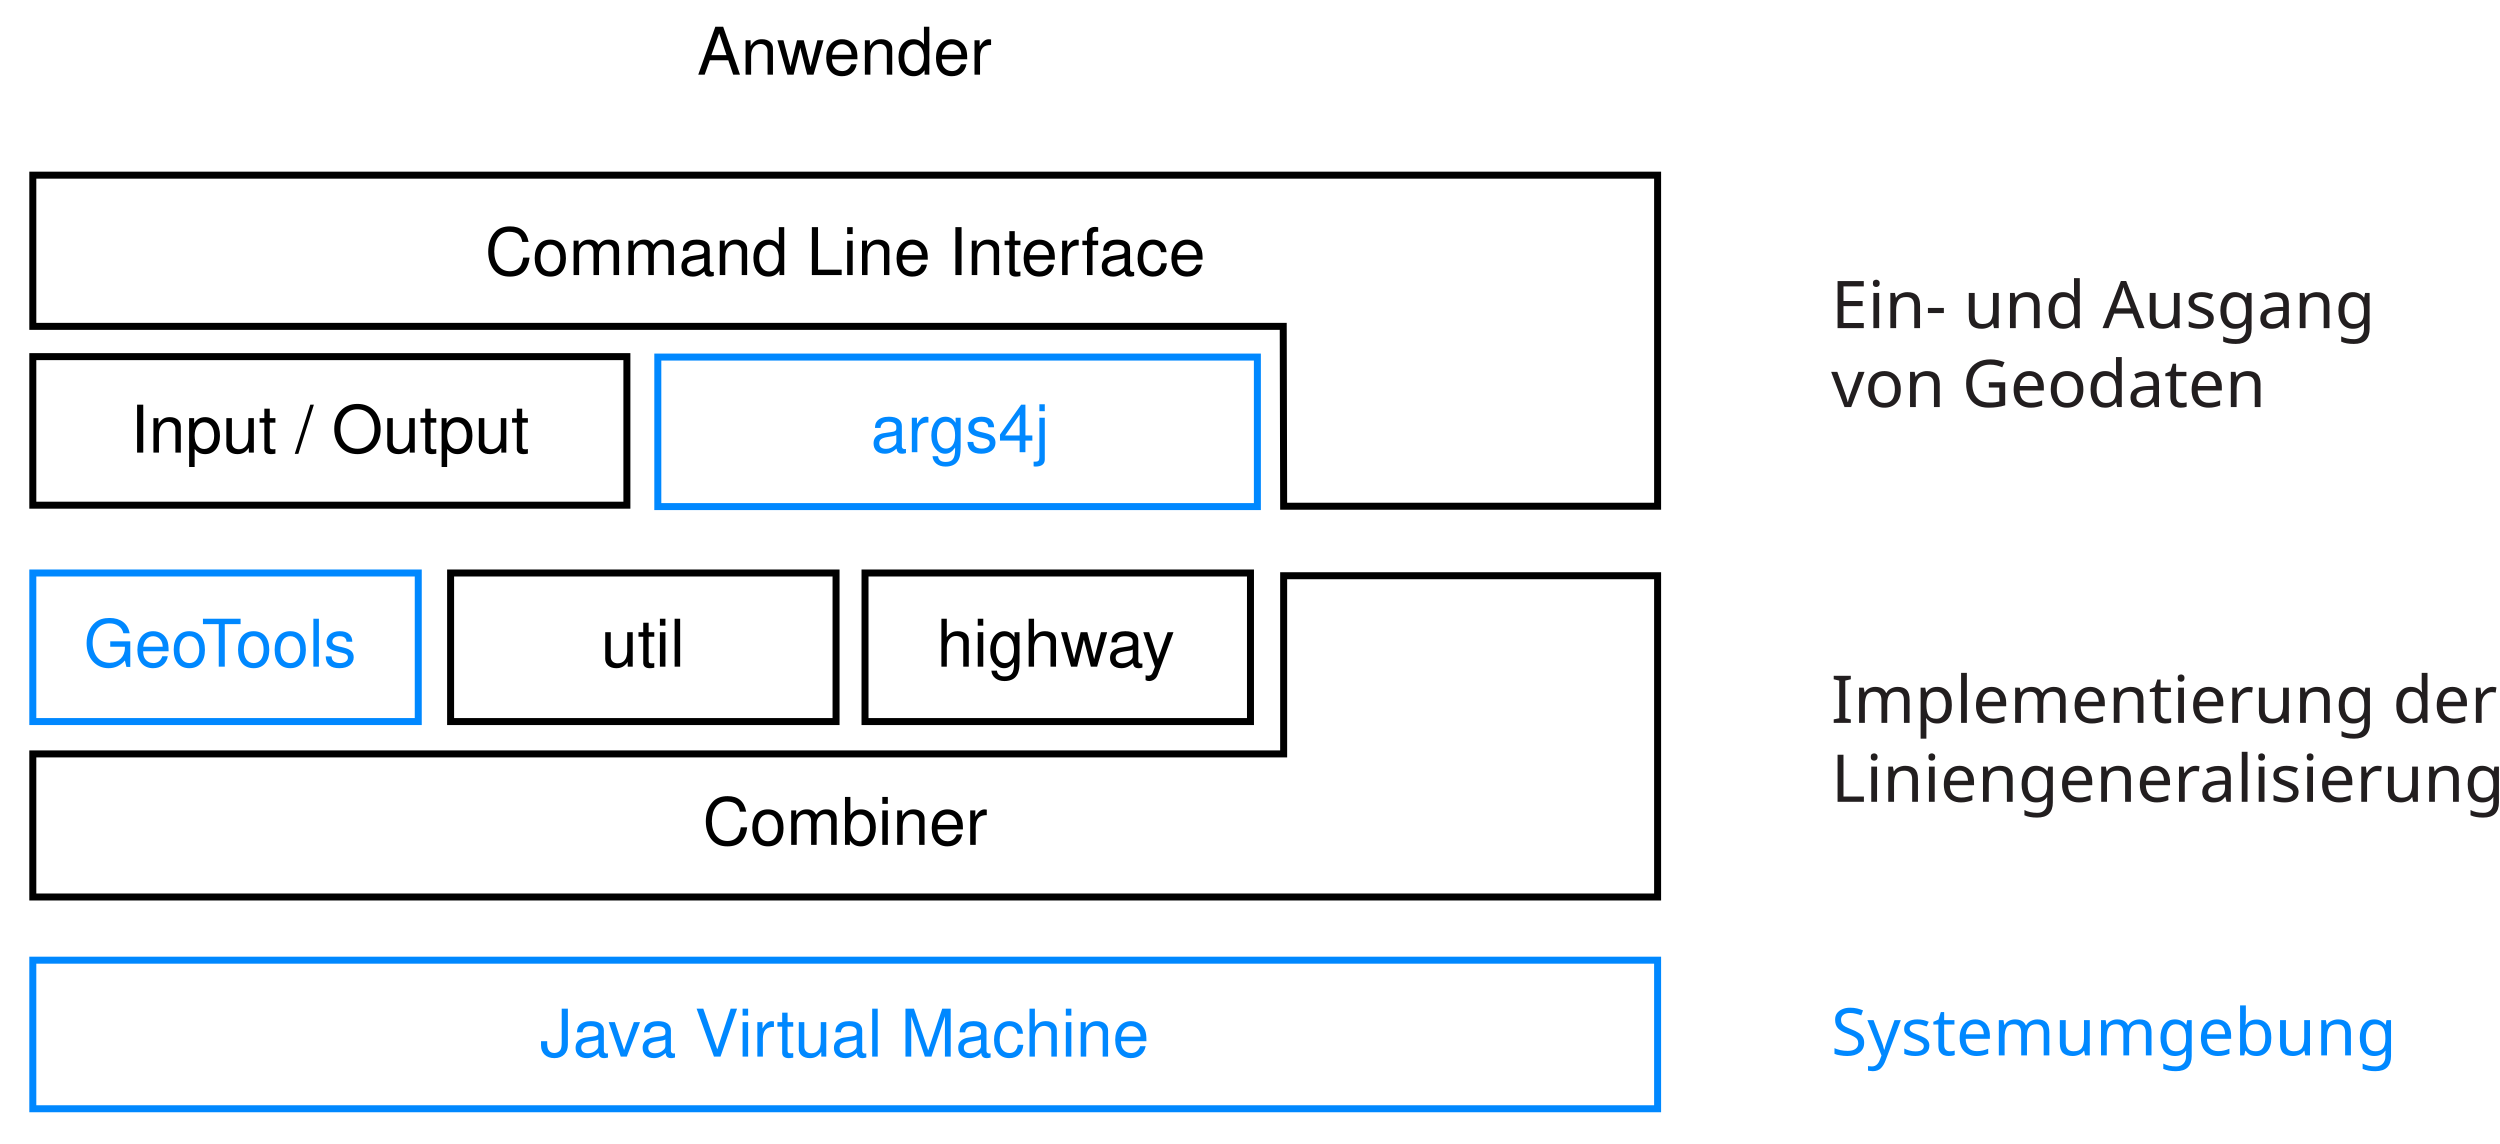
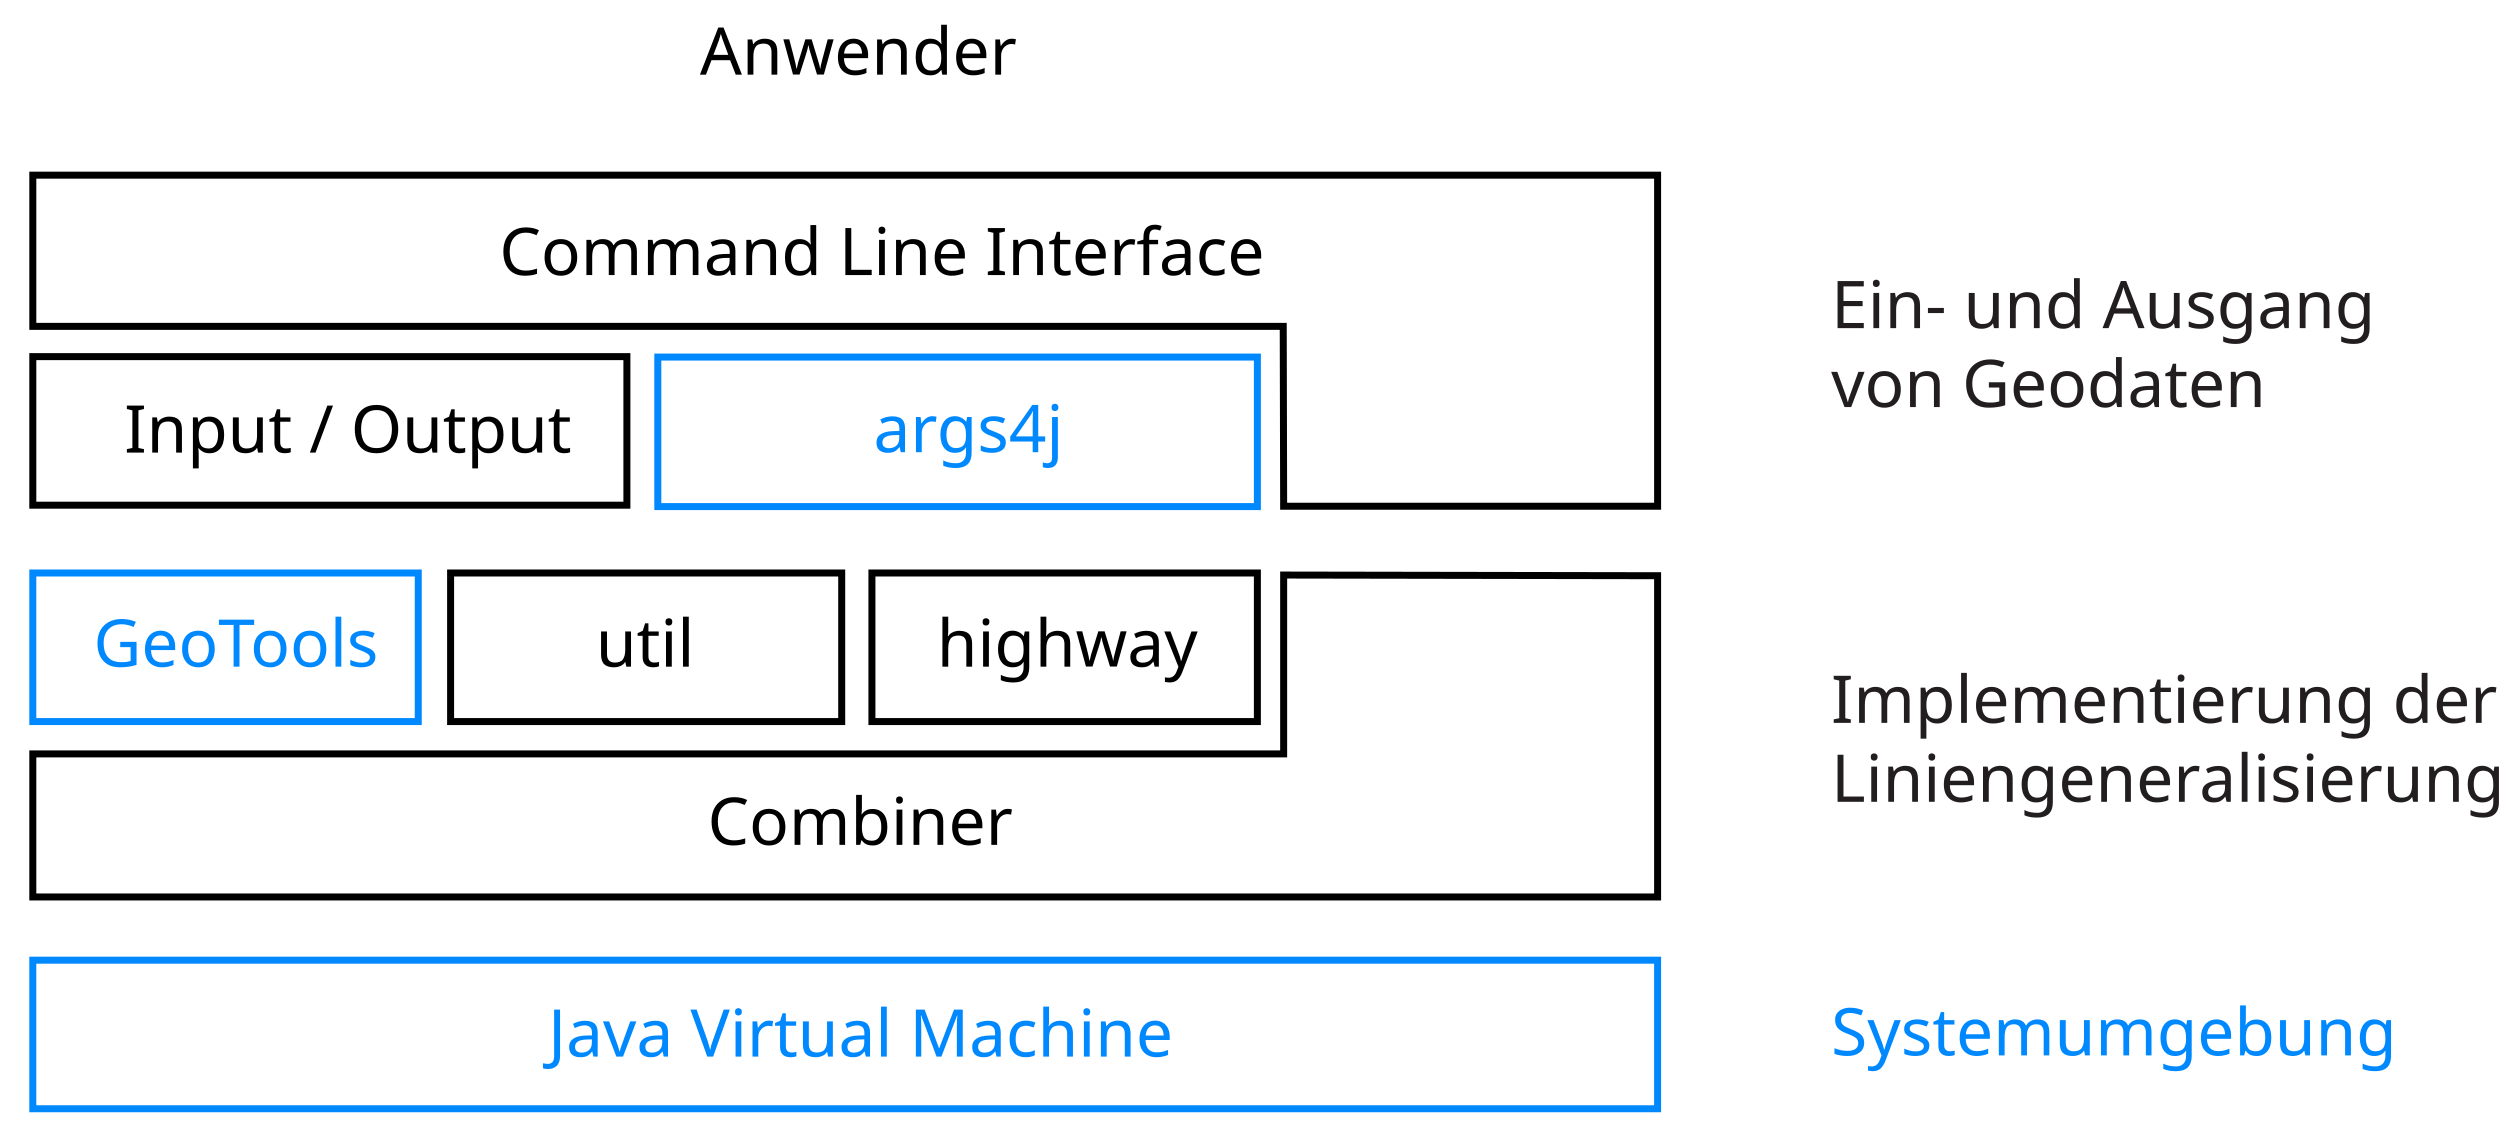
<svg xmlns="http://www.w3.org/2000/svg" version="1.1" id="Layer_1" x="0px" y="0px" width="304px" height="139px" viewBox="0 0 304 139" style="enable-background:new 0 0 304 139;" xml:space="preserve">
  <g id="Layer_2">
    <g>
-       <path d="M201.139,70.434v38.215H4.415V92.101h151.251h0.851V91.25l0-20.816H201.139 M201.989,69.583h-46.322l0,21.667H3.564    v18.249h198.425V69.583L201.989,69.583z" />
+       <path d="M156.518,70.352l44.621,0.08v38.217H4.415V92.101h151.251h0.851V91.25L156.518,70.352 M155.667,69.5l0,21.75H3.564v18.249    h198.425V69.583L155.667,69.5L155.667,69.5z" />
    </g>
    <g>
      <path style="fill:#0088FF;" d="M201.139,117.184v17.215H4.415v-17.215H201.139 M201.989,116.333H3.564v18.916h198.425V116.333    L201.989,116.333z" />
    </g>
    <g>
      <path d="M201.139,21.724v39.407h-44.623l-0.048-21.025l-0.002-0.849h-0.849l-151.202,0V21.724H201.139 M201.989,20.873H3.564    v19.235l152.053,0l0.05,21.874h46.322V20.873L201.989,20.873z" />
    </g>
-     <text transform="matrix(1 0 0 1 65.6479 128.4824)" style="fill:#0088FF; font-family:'Helvetica'; font-size:8;">Java Virtual Machine</text>
-     <text transform="matrix(1 0 0 1 84.7651 9.082)" style="font-family:'Helvetica'; font-size:8;">Anwender</text>
+     <text transform="matrix(1 0 0 1 66.6494 128.4824)" style="fill:#0088FF; font-family:'CisalpinLTStd-Regular'; font-size:8;">Java Virtual Machine</text>
+     <text transform="matrix(1 0 0 1 85.1089 9.082)" style="font-family:'CisalpinLTStd-Regular'; font-size:8;">Anwender</text>
    <g>
      <path style="fill:#0088FF;" d="M50.435,70.102v17.215H4.415V70.102H50.435 M51.286,69.251H3.564v18.916h47.721V69.251    L51.286,69.251z" />
    </g>
    <g>
-       <path d="M151.632,70.102v17.215h-46.021V70.102H151.632 M152.483,69.251h-47.722v18.916h47.722V69.251L152.483,69.251z" />
+       <path d="M152.472,70.102v17.215h-46.021V70.102H152.472 M153.322,69.251h-47.722v18.916h47.722V69.251L153.322,69.251z" />
    </g>
    <g>
-       <path d="M101.238,70.102v17.215h-46.02V70.102H101.238 M102.089,69.251H54.368v18.916h47.721V69.251L102.089,69.251z" />
+       <path d="M101.926,70.102v17.215H55.218V70.102H101.926 M102.777,69.251H54.368v18.916h48.409V69.251L102.777,69.251z" />
    </g>
-     <text transform="matrix(1 0 0 1 85.437 102.7324)" style="font-family:'Helvetica'; font-size:8;">Combiner</text>
-     <text transform="matrix(1 0 0 1 58.9761 33.4492)" style="font-family:'Helvetica'; font-size:8;">Command Line Interface</text>
-     <text transform="matrix(1 0 0 1 73.0806 81.0664)" style="font-family:'Helvetica'; font-size:8;">util</text>
-     <text transform="matrix(1 0 0 1 113.9131 81.0664)" style="font-family:'Helvetica'; font-size:8;">highway</text>
-     <text transform="matrix(1 0 0 1 10.1699 81.0664)" style="fill:#0088FF; font-family:'Helvetica'; font-size:8;">GeoTools</text>
+     <text transform="matrix(1 0 0 1 86.041 102.7324)" style="font-family:'CisalpinLTStd-Regular'; font-size:8;">Combiner</text>
+     <text transform="matrix(1 0 0 1 60.7256 33.4492)" style="font-family:'CisalpinLTStd-Regular'; font-size:8;">Command Line Interface</text>
+     <text transform="matrix(1 0 0 1 72.4658 81.0664)" style="font-family:'CisalpinLTStd-Regular'; font-size:8;">util</text>
+     <text transform="matrix(1 0 0 1 113.9131 81.0664)" style="font-family:'CisalpinLTStd-Regular'; font-size:8;">highway</text>
+     <text transform="matrix(1 0 0 1 11.3682 81.0664)" style="fill:#0088FF; font-family:'CisalpinLTStd-Regular'; font-size:8;">GeoTools</text>
    <g>
      <path d="M75.805,43.791v17.215H4.415V43.791H75.805 M76.656,42.94H3.564v18.916h73.091V42.94L76.656,42.94z" />
    </g>
    <g>
      <path style="fill:#0088FF;" d="M152.472,43.845v17.331H80.415V43.845H152.472 M153.322,42.994H79.564v19.032h73.758V42.994    L153.322,42.994z" />
    </g>
-     <text transform="matrix(1 0 0 1 105.8823 54.9863)" style="fill:#0088FF; font-family:'Helvetica'; font-size:8;">args4j</text>
-     <text transform="matrix(1 0 0 1 15.8721 55.0361)" style="font-family:'Helvetica'; font-size:8;">Input / Output</text>
-     <text transform="matrix(1 0 0 1 222.667 128.333)" style="fill:#0088FF; font-family:'Helvetica-Oblique'; font-size:8;">Systemumgebung</text>
+     <text transform="matrix(1 0 0 1 106.2051 54.9863)" style="fill:#0088FF; font-family:'CisalpinLTStd-Regular'; font-size:8;">args4j</text>
+     <text transform="matrix(1 0 0 1 15.1147 55.0361)" style="font-family:'CisalpinLTStd-Regular'; font-size:8;">Input / Output</text>
+     <text transform="matrix(1 0 0 1 222.667 128.333)" style="fill:#0088FF; font-family:'CisalpinLTStd-Italic'; font-size:8;">Systemumgebung</text>
    <text transform="matrix(1 0 0 1 222.667 87.8994)">
-       <tspan x="0" y="0" style="fill:#221E1F; font-family:'Helvetica-Oblique'; font-size:8;">Implementierung der</tspan>
-       <tspan x="0" y="9.6" style="fill:#221E1F; font-family:'Helvetica-Oblique'; font-size:8;">Liniengeneralisierung</tspan>
+       <tspan x="0" y="0" style="fill:#221E1F; font-family:'CisalpinLTStd-Italic'; font-size:8;">Implementierung der</tspan>
+       <tspan x="0" y="9.6" style="fill:#221E1F; font-family:'CisalpinLTStd-Italic'; font-size:8;">Liniengeneralisierung</tspan>
    </text>
    <text transform="matrix(1 0 0 1 222.667 39.9004)">
-       <tspan x="0" y="0" style="fill:#221E1F; font-family:'Helvetica-Oblique'; font-size:8;">Ein- und Ausgang</tspan>
-       <tspan x="0" y="9.6" style="fill:#221E1F; font-family:'Helvetica-Oblique'; font-size:8;">von Geodaten</tspan>
+       <tspan x="0" y="0" style="fill:#221E1F; font-family:'CisalpinLTStd-Italic'; font-size:8;">Ein- und Ausgang</tspan>
+       <tspan x="0" y="9.6" style="fill:#221E1F; font-family:'CisalpinLTStd-Italic'; font-size:8;">von Geodaten</tspan>
    </text>
  </g>
</svg>
